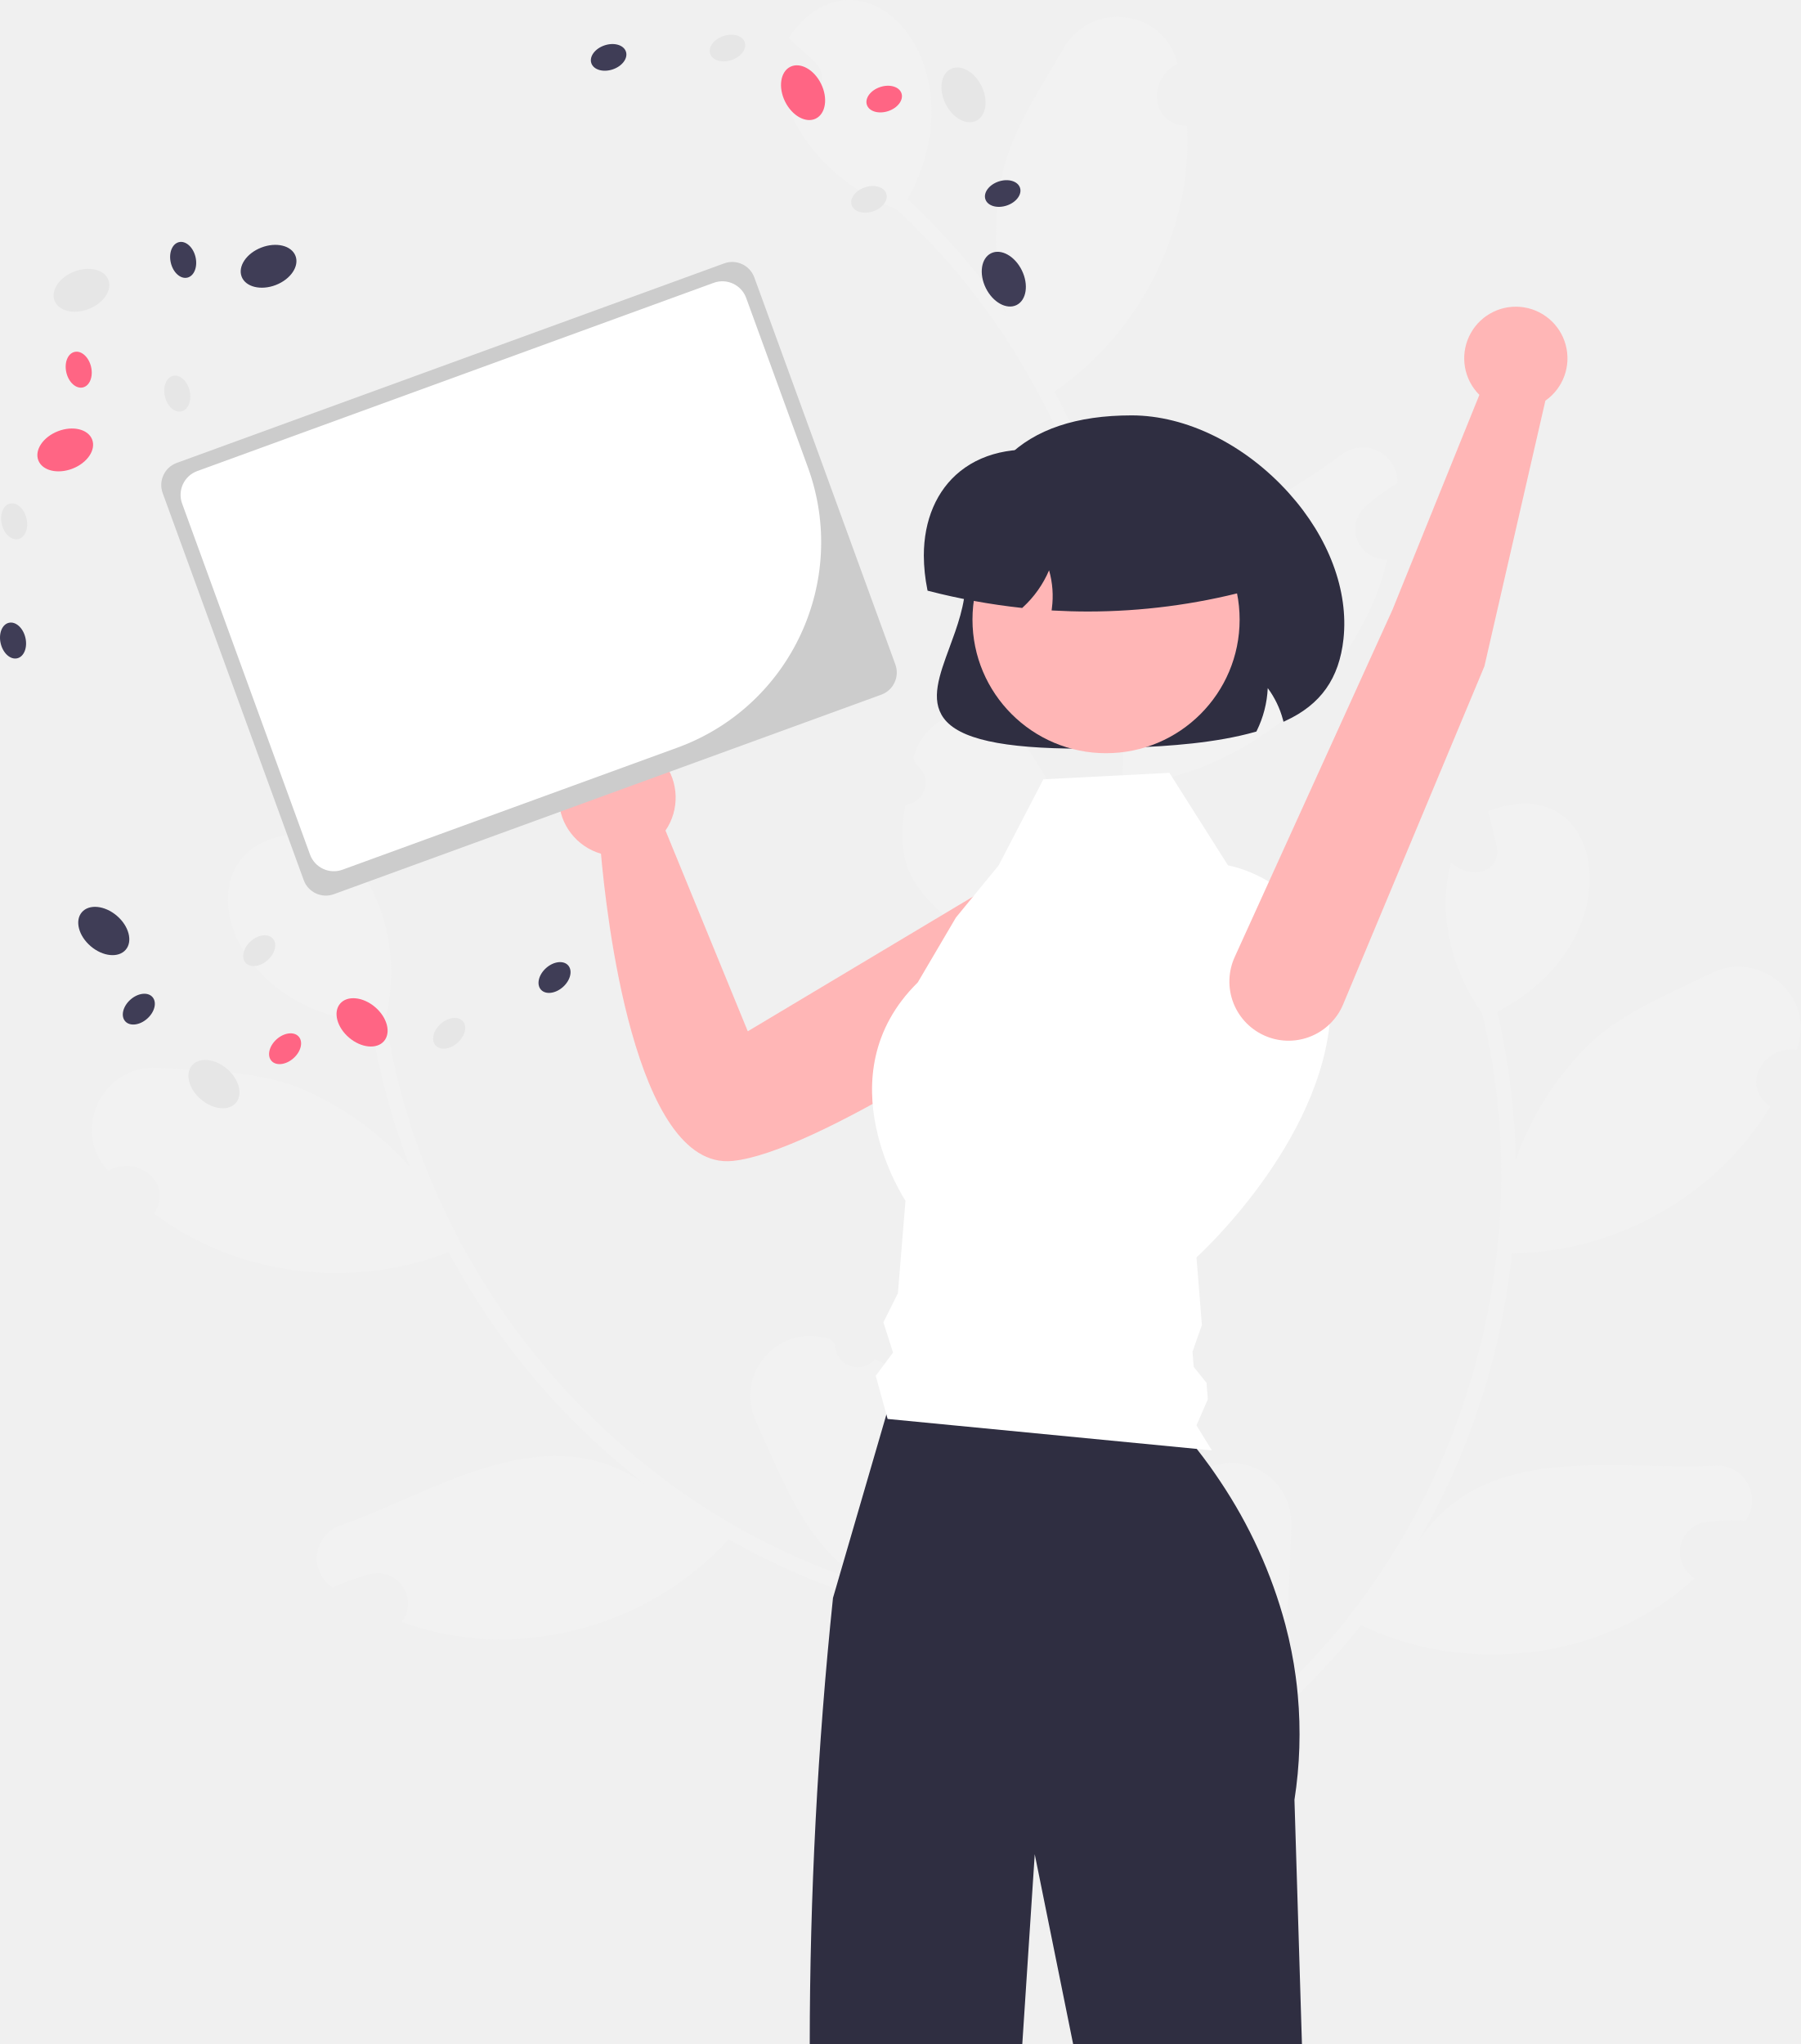
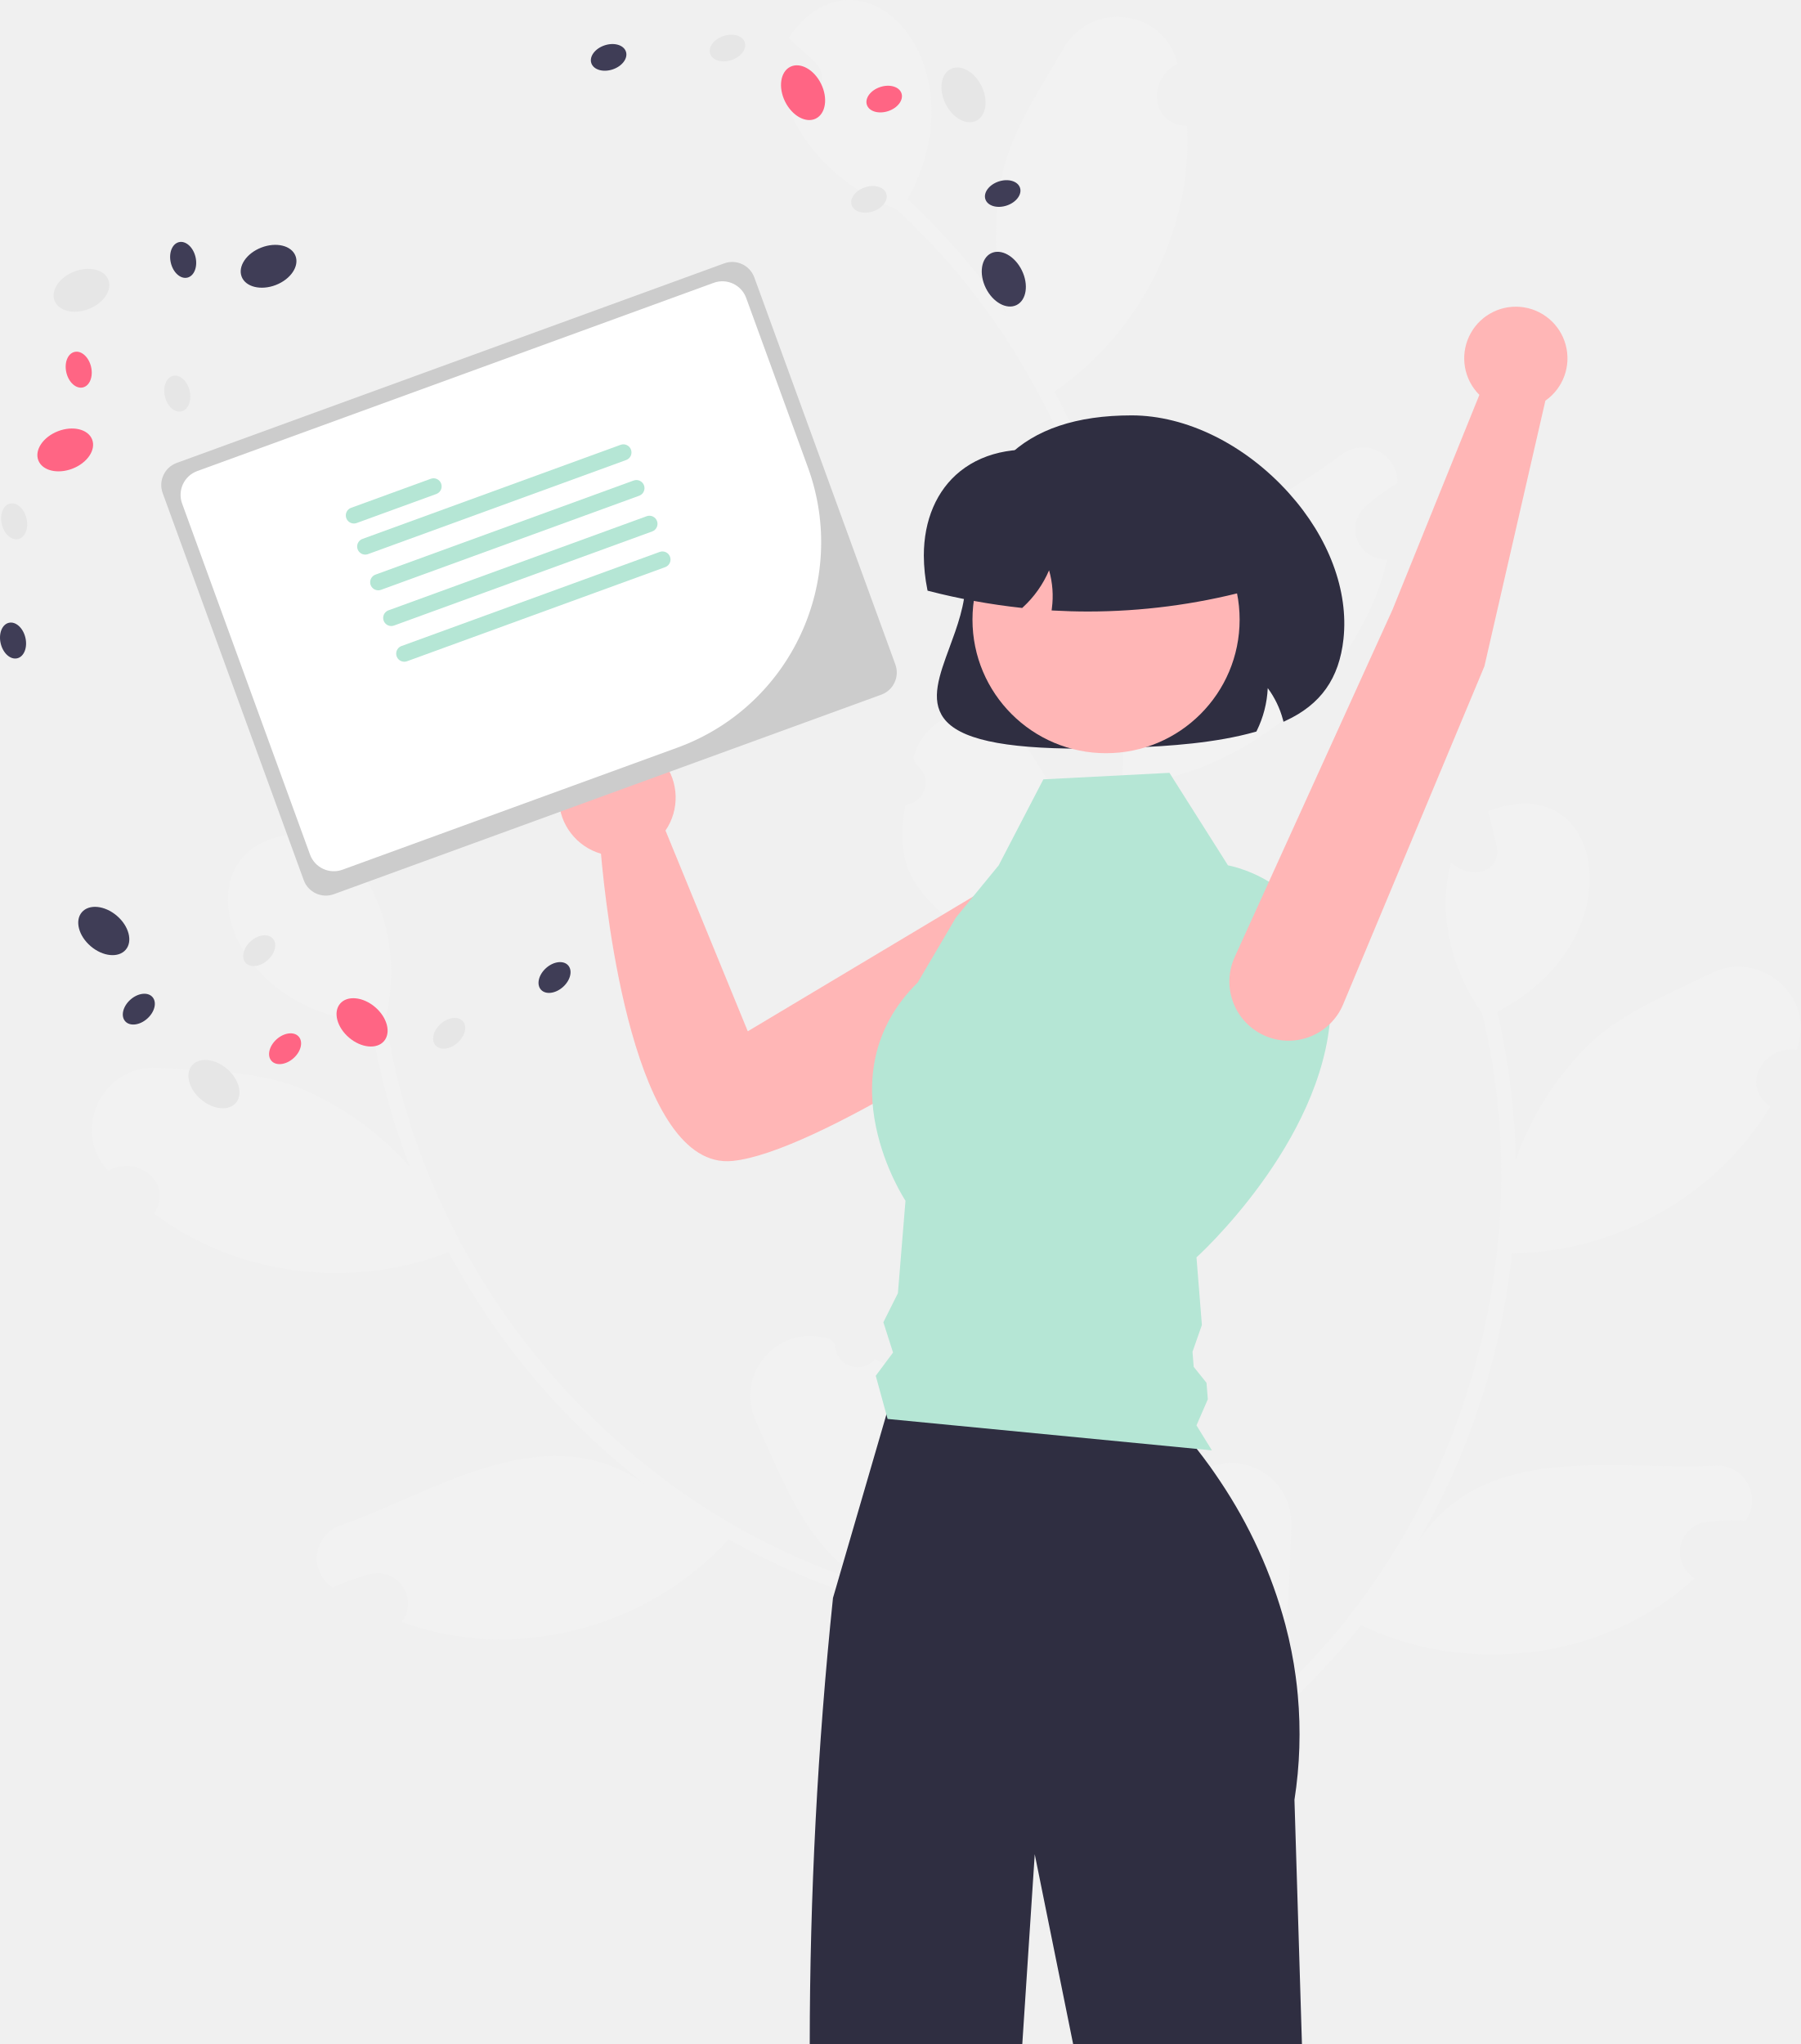
<svg xmlns="http://www.w3.org/2000/svg" data-name="Layer 1" width="471.644" height="535.279" viewBox="0 0 471.644 535.279">
  <path d="M667.4,578.665a5.853,5.853,0,0,0,8.195-7.333c.119-.593.205-1.019.324-1.612a15.726,15.726,0,0,1,26.436,12.297c-.725,17.643.147,36.68-11.58,50.903,53.52-43.734,77.922-118.237,61.578-185.245-8.02-11.175-11.761-26.021-8.164-39.474,4.513,4.389,13.311,3.21,11.966-4.388-.721-3.003-1.468-5.997-2.189-9,30.825-12.029,38.873,33.806,2.359,52.467a187.67,187.67,0,0,1,4.84,38.831,78.907,78.907,0,0,1,20.023-31.057c8.751-7.879,20.322-12.512,31.087-17.798,13.099-6.449,27.637,6.337,22.479,19.986-8.72-1.116-14.89,9.307-6.977,14.908-13.898,23.341-40.547,38.177-67.623,38.413a188.401,188.401,0,0,1-24.591,75.516c17.297-26.301,50.77-18.729,77.224-19.849a9.114,9.114,0,0,1,8.575,14.314,52.642,52.642,0,0,0-10.424.424,7.956,7.956,0,0,0-2.913,14.701c-23.206,21.274-59.164,25.847-87.385,12.272a193.688,193.688,0,0,1-28.089,28.689l-41.957-20c.072-.538.166-1.084.253-1.614a52.809,52.809,0,0,0,11.939,4.842c-4.476-17.063-9.464-27.057,4.612-41.19Z" transform="translate(-364.1779 -182.3604)" fill="#f2f2f2" />
  <path d="M593.262,538.301a5.853,5.853,0,0,1-10.355-3.7c-.334-.504-.574-.866-.908-1.371a15.726,15.726,0,0,0-19.845,21.36c7.326,16.066,13.7,34.026,29.925,42.775C526.016,577.049,475.313,517.255,465.174,449.031c3.212-13.375,1.077-28.535-7.328-39.638-2.524,5.768-11.117,7.994-12.738.45-.465-3.053-.903-6.108-1.368-9.161-33.086.487-23.25,45.972,17.606,49.482A187.67,187.67,0,0,0,471.51,487.952a78.907,78.907,0,0,0-30.259-21.21c-11.076-3.996-23.541-3.922-35.504-4.757-14.564-1.032-23.205,16.293-13.28,26.989,7.655-4.322,17.301,3.003,12.085,11.175,21.676,16.375,51.952,20.062,77.117,10.067a188.401,188.401,0,0,0,51.26,60.662c-25.94-17.834-54.084,1.805-79.006,10.746a9.114,9.114,0,0,0-2.542,16.491,52.641,52.641,0,0,1,9.814-3.539,7.956,7.956,0,0,1,8.243,12.516c29.516,10.949,64.543,1.62,85.559-21.597a193.688,193.688,0,0,0,36.836,15.974l31.314-34.349c-.269-.471-.562-.941-.843-1.4a52.809,52.809,0,0,1-9.231,8.988c-2.291-17.491-1.442-28.628-19.808-36.408Z" transform="translate(-364.1779 -182.3604)" fill="#f2f2f2" />
  <path d="M601.321,393.158a5.853,5.853,0,0,0,2.714-10.656c-.232-.559-.398-.96-.63-1.519a15.726,15.726,0,0,1,28.802-4.531c9.235,15.05,20.573,30.368,18.768,48.713,20.045-66.145-1.236-141.599-52.165-188.113-12.888-4.806-24.271-15.044-28.786-28.217,6.194,1.128,12.84-4.757,7.487-10.315-2.273-2.091-4.562-4.16-6.835-6.251,18.883-27.172,51.119,6.39,31.212,42.24a187.67,187.67,0,0,1,25.668,29.536,78.907,78.907,0,0,1-.694-36.946c2.872-11.42,9.894-21.718,15.883-32.108,7.278-12.657,26.476-10.149,29.804,4.058-7.861,3.936-7.172,16.028,2.52,16.266,1.476,27.126-12.374,54.299-34.72,69.591a188.401,188.401,0,0,1,21.69,76.4c-.306-31.478,31.704-43.854,53.04-59.534a9.114,9.114,0,0,1,15.099,7.102,52.641,52.641,0,0,0-8.417,6.164,7.956,7.956,0,0,0,5.778,13.828c-7.403,30.598-34.704,54.443-65.7,58.909a193.688,193.688,0,0,1-7.322,39.477L608.535,434.042c-.24-.487-.467-.992-.69-1.481a52.809,52.809,0,0,0,12.611-2.637c-13.229-11.669-22.942-17.185-19.137-36.765Z" transform="translate(-364.1779 -182.3604)" fill="#f2f2f2" />
  <path d="M647.567,378.415c-20.934,0-32.288-2.558-36.253-8.019-3.499-4.818-1.153-11.175,1.563-18.535,1.952-5.291,4.165-11.287,4.165-17.221,0-28.864,14.636-43.5,43.5-43.5,14.361,0,29.781,7.629,41.249,20.408,10.425,11.617,15.618,25.521,14.249,38.146h0c-1.124,10.354-5.943,17.163-15.167,21.43l-.54.25-.153-.574a24.543,24.543,0,0,0-3.974-8.241,28.198,28.198,0,0,1-2.875,11.173l-.098.199-.213.061c-10.44,2.974-22.83,3.779-32.458,4.148Q653.531,378.413,647.567,378.415Z" transform="translate(-364.1779 -182.3604)" fill="#2f2e41" />
  <path d="M653.272,418.631a15.666,15.666,0,0,0-24.392-7.365l-68.857,41.167-21.546-52.573a15.297,15.297,0,1,0-16.901,6.075c1.328,15.16,8.708,82.921,34.383,80.458,21.581-2.07,75.175-37.763,91.822-50.139A15.668,15.668,0,0,0,653.272,418.631Z" transform="translate(-364.1779 -182.3604)" fill="#ffb6b6" />
  <path d="M705.161,717.64h-59.93l-10.05-49.69-3.26,49.69h-55.67a1135.632,1135.632,0,0,1,6.09-116.83l.69-2.35,1.09-3.76.69-2.36,11.52-39.56.91-3.14h69.37a101.545,101.545,0,0,1,11.01,12.16c1.13,1.44,2.31,3,3.52,4.68.84,1.19,1.71,2.44,2.58,3.75a125.997,125.997,0,0,1,17.1,37.6v.01q.915,3.435,1.62,7.03v.01c.42,2.13.79,4.29,1.08,6.5.22,1.61.41,3.24.55,4.89a112.103,112.103,0,0,1-.87,27.42Z" transform="translate(-364.1779 -182.3604)" fill="#2f2e41" />
  <ellipse cx="385.514" cy="258.379" rx="7.557" ry="5.257" transform="translate(-431.4553 -25.76823) rotate(-21.16137)" fill="#e6e6e6" />
  <ellipse cx="434.517" cy="252.093" rx="7.557" ry="5.257" transform="translate(-425.8816 -8.50206) rotate(-21.16137)" fill="#3f3d56" />
  <ellipse cx="381.264" cy="300.187" rx="7.557" ry="5.257" transform="translate(-446.8345 -24.4832) rotate(-21.16137)" fill="#ff6584" />
  <ellipse cx="367.885" cy="318.884" rx="3.322" ry="4.776" transform="translate(-427.7343 -89.0524) rotate(-13.31636)" fill="#e6e6e6" />
  <ellipse cx="367.594" cy="350.106" rx="3.322" ry="4.776" transform="translate(-434.9336 -88.28009) rotate(-13.31636)" fill="#3f3d56" />
  <ellipse cx="410.603" cy="285.437" rx="3.322" ry="4.776" transform="translate(-418.8821 -80.11268) rotate(-13.31636)" fill="#e6e6e6" />
  <ellipse cx="384.794" cy="279.17" rx="3.322" ry="4.776" transform="translate(-418.1325 -86.22569) rotate(-13.31636)" fill="#ff6584" />
  <ellipse cx="412.149" cy="250.419" rx="3.322" ry="4.776" transform="translate(-410.7749 -80.69797) rotate(-13.31636)" fill="#3f3d56" />
  <ellipse cx="420.218" cy="466.266" rx="5.257" ry="7.557" transform="translate(-571.3922 301.6705) rotate(-49.59538)" fill="#e6e6e6" />
  <ellipse cx="391.357" cy="426.167" rx="5.257" ry="7.557" transform="translate(-551.0111 265.5859) rotate(-49.59538)" fill="#3f3d56" />
  <ellipse cx="459.006" cy="450.096" rx="5.257" ry="7.557" transform="translate(-545.4328 325.5184) rotate(-49.59538)" fill="#ff6584" />
  <ellipse cx="481.817" cy="452.958" rx="4.776" ry="3.322" transform="translate(-543.4407 253.5027) rotate(-41.75038)" fill="#e6e6e6" />
  <ellipse cx="509.412" cy="438.348" rx="4.776" ry="3.322" transform="translate(-526.7044 268.1676) rotate(-41.75038)" fill="#3f3d56" />
  <ellipse cx="432.066" cy="431.32" rx="4.776" ry="3.322" transform="translate(-541.666 214.8787) rotate(-41.75038)" fill="#e6e6e6" />
  <ellipse cx="438.843" cy="456.999" rx="4.776" ry="3.322" transform="translate(-557.0446 225.913) rotate(-41.75038)" fill="#ff6584" />
  <ellipse cx="400.536" cy="446.633" rx="4.776" ry="3.322" transform="translate(-559.8702 197.7721) rotate(-41.75038)" fill="#3f3d56" />
  <ellipse cx="616.523" cy="207.202" rx="5.257" ry="7.557" transform="translate(-392.3344 110.9916) rotate(-26.18799)" fill="#e6e6e6" />
  <ellipse cx="627.079" cy="255.467" rx="5.257" ry="7.557" transform="translate(-412.5507 120.6042) rotate(-26.18799)" fill="#3f3d56" />
  <ellipse cx="574.504" cy="206.632" rx="5.257" ry="7.557" transform="translate(-396.3959 92.38894) rotate(-26.18799)" fill="#ff6584" />
  <ellipse cx="554.707" cy="194.943" rx="4.776" ry="3.322" transform="translate(-397.3425 2.11352) rotate(-18.34298)" fill="#e6e6e6" />
  <ellipse cx="523.579" cy="197.388" rx="4.776" ry="3.322" transform="translate(-399.6936 -7.55838) rotate(-18.34298)" fill="#3f3d56" />
  <ellipse cx="591.768" cy="234.565" rx="4.776" ry="3.322" transform="translate(-407.9288 15.78998) rotate(-18.34298)" fill="#e6e6e6" />
  <ellipse cx="595.749" cy="208.307" rx="4.776" ry="3.322" transform="translate(-399.4627 15.70889) rotate(-18.34298)" fill="#ff6584" />
  <ellipse cx="626.787" cy="233.038" rx="4.776" ry="3.322" transform="translate(-405.6688 26.73299) rotate(-18.34298)" fill="#3f3d56" />
-   <path d="M637.442,386.45l33.016-1.701,15.335,24.231s28.853,4.824,26.853,38.824-35.106,63.835-35.106,63.835l1.415,17.706-2.458,7.023.315,3.943,3.353,4.176.345,4.319-2.971,6.833,4.04,6.543-84.934-8.229-3.106-11.314,4.531-6.076-2.531-7.924,3.805-7.622,1.984-24.211s-21.704-32.607,3.212-57.167l10-17,11.189-13.651Z" transform="translate(-364.1779 -182.3604)" fill="#ffffff" />
+   <path d="M637.442,386.45l33.016-1.701,15.335,24.231s28.853,4.824,26.853,38.824-35.106,63.835-35.106,63.835l1.415,17.706-2.458,7.023.315,3.943,3.353,4.176.345,4.319-2.971,6.833,4.04,6.543-84.934-8.229-3.106-11.314,4.531-6.076-2.531-7.924,3.805-7.622,1.984-24.211s-21.704-32.607,3.212-57.167l10-17,11.189-13.651Z" transform="translate(-364.1779 -182.3604)" fill="#b5e6d5" />
  <circle cx="289.678" cy="162.264" r="34.984" fill="#ffb6b6" />
  <path d="M649.172,342.503q-4.522,0-9.039-.255l-.538-.03.071-.534a24.504,24.504,0,0,0-.733-9.973,28.203,28.203,0,0,1-6.873,9.707l-.167.153-.225-.024A172.659,172.659,0,0,1,607.417,337.124l-.305-.078-.061-.309a45.783,45.783,0,0,1-.92-8.878c0-9.316,3.377-17.157,9.511-22.078,6.675-5.357,16.245-7.004,26.954-4.642h34.245a14.216,14.216,0,0,1,14.2,14.2v21.686l-.374.098A163.812,163.812,0,0,1,649.172,342.503Z" transform="translate(-364.1779 -182.3604)" fill="#2f2e41" />
  <path d="M410.458,303.589a6.164,6.164,0,0,0-3.676,7.893l36.943,101.369a6.164,6.164,0,0,0,7.893,3.677l143.383-52.255a6.164,6.164,0,0,0,3.676-7.893L561.734,255.011a6.164,6.164,0,0,0-7.893-3.677Z" transform="translate(-364.1779 -182.3604)" fill="#ccc" />
  <path d="M541.637,378.132l-87.765,31.986a6.634,6.634,0,0,1-8.495-3.957l-33.507-91.941a6.634,6.634,0,0,1,3.957-8.495L551.107,256.423a6.634,6.634,0,0,1,8.495,3.957l16.19,44.425A57.264,57.264,0,0,1,541.637,378.132Z" transform="translate(-364.1779 -182.3604)" fill="#fff" />
-   <path d="M478.485,311.713l-20.856,7.601a2.12,2.12,0,1,1-1.452-3.983l20.856-7.601a2.12,2.12,0,0,1,1.452,3.983Z" transform="translate(-364.1779 -182.3604)" fill="#ffffff" />
-   <path d="M528.206,302.82l-67.608,24.639a2.12,2.12,0,1,1-1.452-3.983l67.608-24.639a2.12,2.12,0,0,1,1.452,3.983Z" transform="translate(-364.1779 -182.3604)" fill="#ffffff" />
-   <path d="M531.614,312.171,464.006,336.81a2.12,2.12,0,1,1-1.452-3.983l67.608-24.639a2.12,2.12,0,0,1,1.452,3.983Z" transform="translate(-364.1779 -182.3604)" fill="#ffffff" />
-   <path d="M535.022,321.521l-67.608,24.639a2.12,2.12,0,1,1-1.452-3.983l67.608-24.639a2.12,2.12,0,0,1,1.452,3.983Z" transform="translate(-364.1779 -182.3604)" fill="#ffffff" />
-   <path d="M538.429,330.872,470.821,355.511a2.12,2.12,0,1,1-1.452-3.983l67.608-24.639a2.12,2.12,0,0,1,1.452,3.983Z" transform="translate(-364.1779 -182.3604)" fill="#ffffff" />
+   <path d="M478.485,311.713l-20.856,7.601a2.12,2.12,0,1,1-1.452-3.983l20.856-7.601a2.12,2.12,0,0,1,1.452,3.983Z" transform="translate(-364.1779 -182.3604)" fill="#b5e6d5" />
+   <path d="M528.206,302.82l-67.608,24.639a2.12,2.12,0,1,1-1.452-3.983l67.608-24.639a2.12,2.12,0,0,1,1.452,3.983Z" transform="translate(-364.1779 -182.3604)" fill="#b5e6d5" />
+   <path d="M531.614,312.171,464.006,336.81a2.12,2.12,0,1,1-1.452-3.983l67.608-24.639a2.12,2.12,0,0,1,1.452,3.983Z" transform="translate(-364.1779 -182.3604)" fill="#b5e6d5" />
+   <path d="M535.022,321.521l-67.608,24.639a2.12,2.12,0,1,1-1.452-3.983l67.608-24.639a2.12,2.12,0,0,1,1.452,3.983Z" transform="translate(-364.1779 -182.3604)" fill="#b5e6d5" />
+   <path d="M538.429,330.872,470.821,355.511a2.12,2.12,0,1,1-1.452-3.983l67.608-24.639a2.12,2.12,0,0,1,1.452,3.983Z" transform="translate(-364.1779 -182.3604)" fill="#b5e6d5" />
  <path d="M752.951,356.84l-37.016,88.58a15.496,15.496,0,0,1-20.071,8.356l0,0a15.496,15.496,0,0,1-8.255-20.918l41.272-90.834,22.751-56.251a13.522,13.522,0,1,1,17.288,1.514Z" transform="translate(-364.1779 -182.3604)" fill="#ffb6b6" />
</svg>
